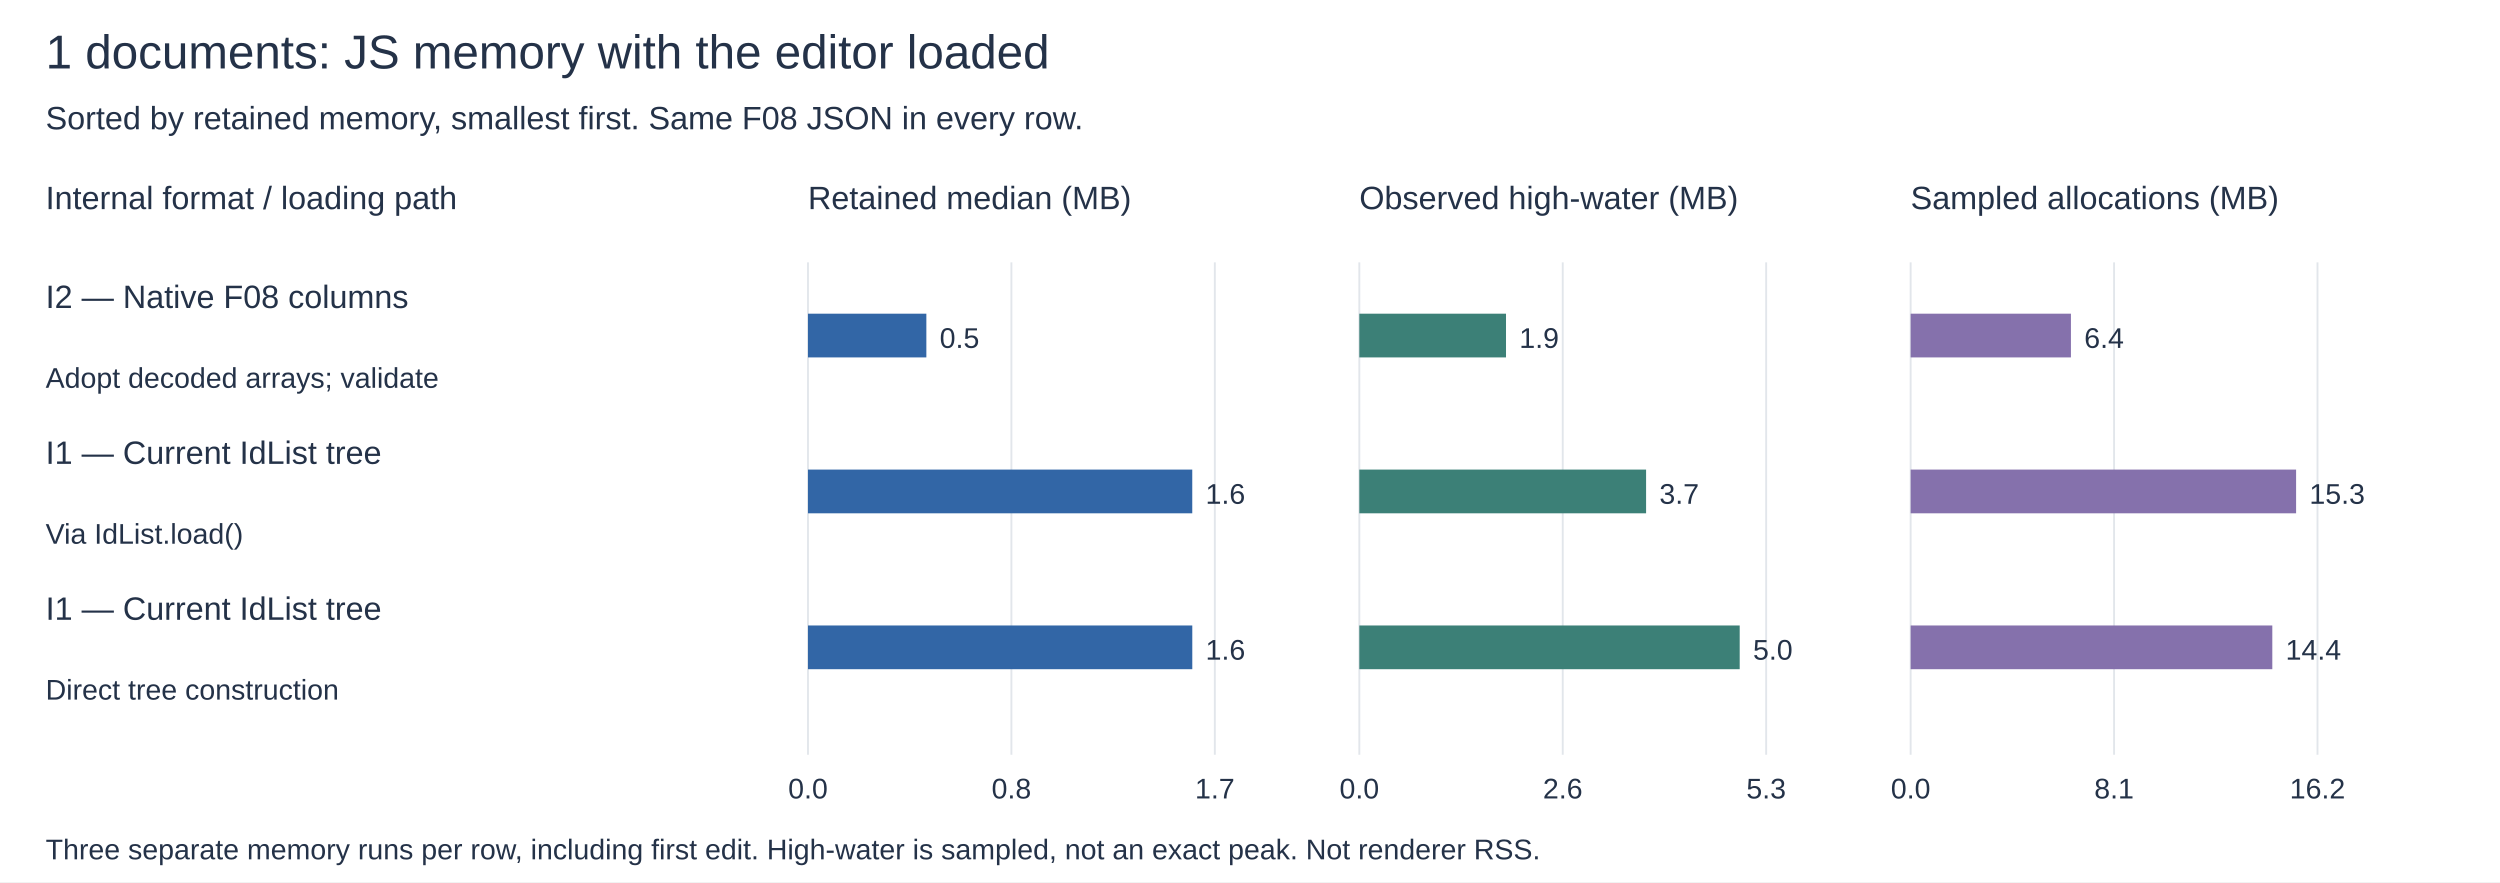
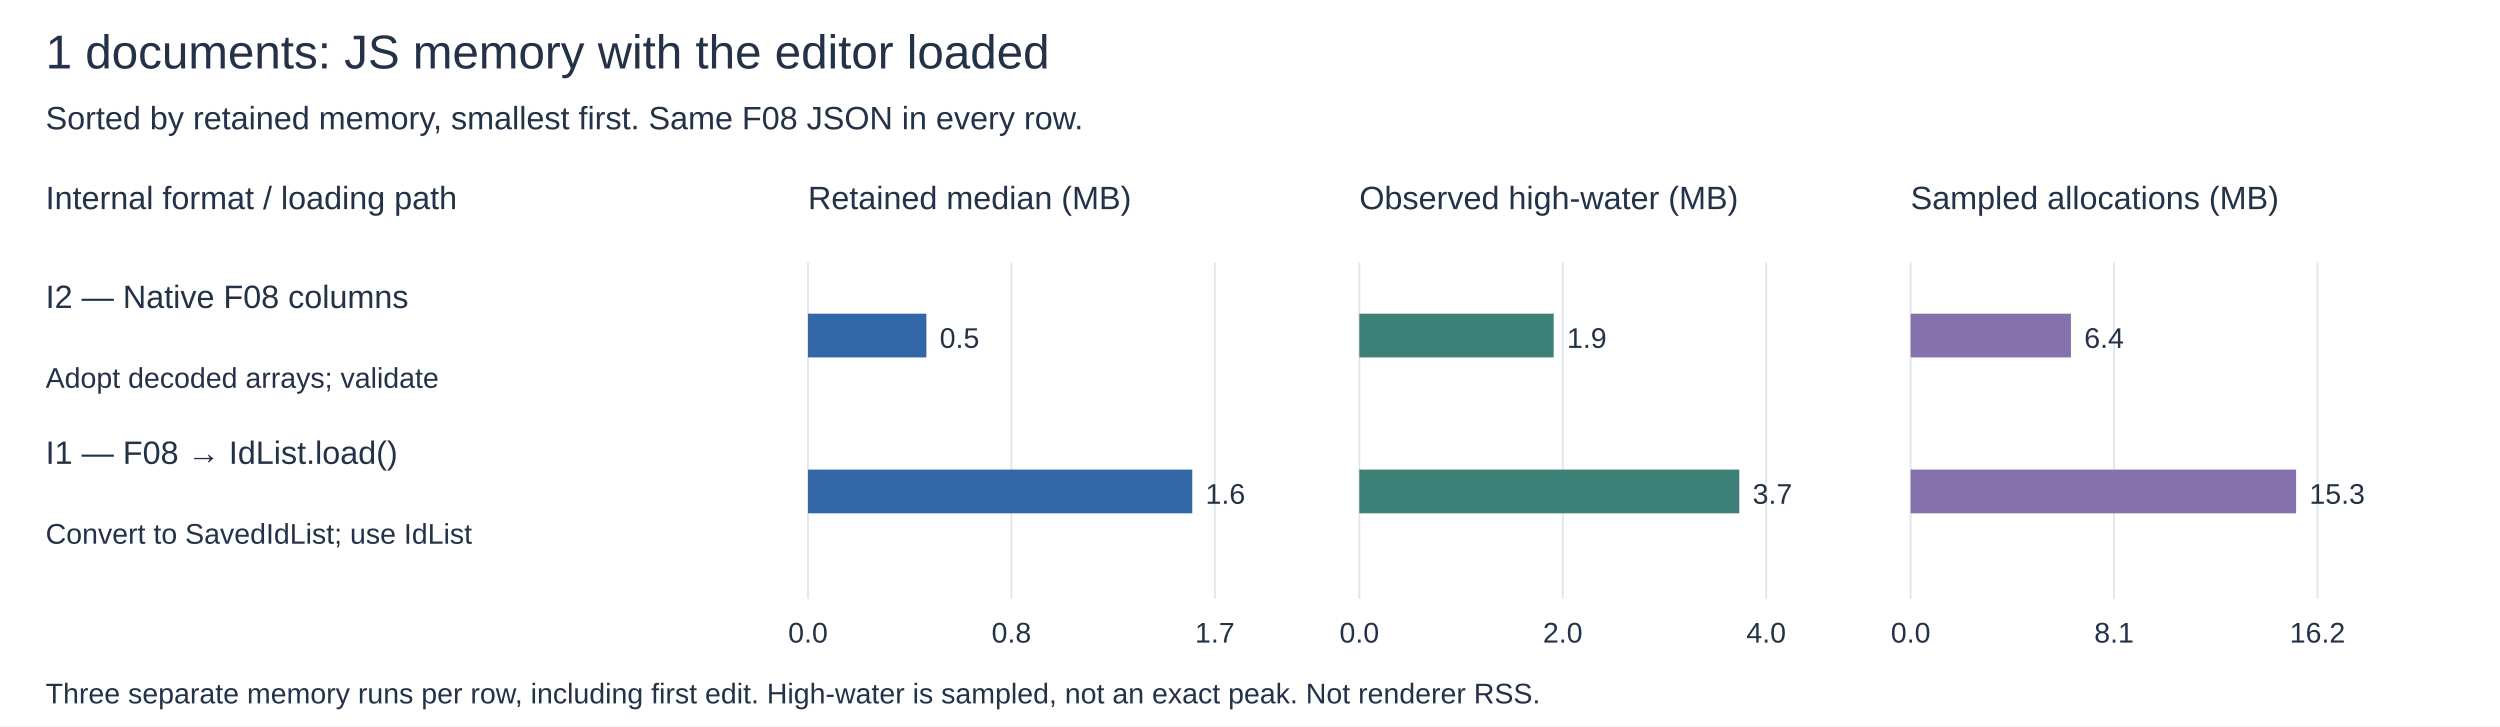
- <svg xmlns="http://www.w3.org/2000/svg" width="1315" height="464" viewBox="0 0 1315 464" role="img" aria-labelledby="title desc">
+ <svg xmlns="http://www.w3.org/2000/svg" width="1315" height="382" viewBox="0 0 1315 382" role="img" aria-labelledby="title desc">
  <style>text{font:17px Arial,Helvetica,sans-serif;fill:#243248}.small{font-size:15px}.title{font-size:25px;font-weight:500}</style>
-   <rect width="1315" height="464" fill="white" />
+   <rect width="1315" height="382" fill="white" />
  <text x="24" y="36" class="title">1 documents: JS memory with the editor loaded</text>
  <text x="24" y="68">Sorted by retained memory, smallest first. Same F08 JSON in every row.</text>
  <text x="24" y="110">Internal format / loading path</text>
  <text x="425" y="110">Retained median (MB)</text>
-   <line x1="425" x2="425" y1="138" y2="397" stroke="#e2e6eb" />
-   <text x="425" y="420" class="small" text-anchor="middle">0.0</text>
-   <line x1="532" x2="532" y1="138" y2="397" stroke="#e2e6eb" />
-   <text x="532" y="420" class="small" text-anchor="middle">0.8</text>
-   <line x1="639" x2="639" y1="138" y2="397" stroke="#e2e6eb" />
-   <text x="639" y="420" class="small" text-anchor="middle">1.7</text>
+   <line x1="425" x2="425" y1="138" y2="315" stroke="#e2e6eb" />
+   <text x="425" y="338" class="small" text-anchor="middle">0.0</text>
+   <line x1="532" x2="532" y1="138" y2="315" stroke="#e2e6eb" />
+   <text x="532" y="338" class="small" text-anchor="middle">0.8</text>
+   <line x1="639" x2="639" y1="138" y2="315" stroke="#e2e6eb" />
+   <text x="639" y="338" class="small" text-anchor="middle">1.7</text>
  <rect x="425" y="165" width="62.264" height="23" fill="#3266a6" />
  <text x="494.264" y="183" class="small">0.5</text>
  <rect x="425" y="247" width="202.129" height="23" fill="#3266a6" />
  <text x="634.129" y="265" class="small">1.6</text>
-   <rect x="425" y="329" width="202.146" height="23" fill="#3266a6" />
-   <text x="634.146" y="347" class="small">1.6</text>
  <text x="715" y="110">Observed high-water (MB)</text>
-   <line x1="715" x2="715" y1="138" y2="397" stroke="#e2e6eb" />
-   <text x="715" y="420" class="small" text-anchor="middle">0.0</text>
-   <line x1="822" x2="822" y1="138" y2="397" stroke="#e2e6eb" />
-   <text x="822" y="420" class="small" text-anchor="middle">2.6</text>
-   <line x1="929" x2="929" y1="138" y2="397" stroke="#e2e6eb" />
-   <text x="929" y="420" class="small" text-anchor="middle">5.3</text>
-   <rect x="715" y="165" width="77.159" height="23" fill="#3c8077" />
-   <text x="799.159" y="183" class="small">1.9</text>
-   <rect x="715" y="247" width="150.841" height="23" fill="#3c8077" />
-   <text x="872.841" y="265" class="small">3.7</text>
-   <rect x="715" y="329" width="200.082" height="23" fill="#3c8077" />
-   <text x="922.082" y="347" class="small">5.0</text>
+   <line x1="715" x2="715" y1="138" y2="315" stroke="#e2e6eb" />
+   <text x="715" y="338" class="small" text-anchor="middle">0.0</text>
+   <line x1="822" x2="822" y1="138" y2="315" stroke="#e2e6eb" />
+   <text x="822" y="338" class="small" text-anchor="middle">2.0</text>
+   <line x1="929" x2="929" y1="138" y2="315" stroke="#e2e6eb" />
+   <text x="929" y="338" class="small" text-anchor="middle">4.0</text>
+   <rect x="715" y="165" width="102.236" height="23" fill="#3c8077" />
+   <text x="824.236" y="183" class="small">1.9</text>
+   <rect x="715" y="247" width="199.865" height="23" fill="#3c8077" />
+   <text x="921.865" y="265" class="small">3.7</text>
  <text x="1005" y="110">Sampled allocations (MB)</text>
-   <line x1="1005" x2="1005" y1="138" y2="397" stroke="#e2e6eb" />
-   <text x="1005" y="420" class="small" text-anchor="middle">0.0</text>
-   <line x1="1112" x2="1112" y1="138" y2="397" stroke="#e2e6eb" />
-   <text x="1112" y="420" class="small" text-anchor="middle">8.1</text>
-   <line x1="1219" x2="1219" y1="138" y2="397" stroke="#e2e6eb" />
-   <text x="1219" y="420" class="small" text-anchor="middle">16.2</text>
+   <line x1="1005" x2="1005" y1="138" y2="315" stroke="#e2e6eb" />
+   <text x="1005" y="338" class="small" text-anchor="middle">0.0</text>
+   <line x1="1112" x2="1112" y1="138" y2="315" stroke="#e2e6eb" />
+   <text x="1112" y="338" class="small" text-anchor="middle">8.1</text>
+   <line x1="1219" x2="1219" y1="138" y2="315" stroke="#e2e6eb" />
+   <text x="1219" y="338" class="small" text-anchor="middle">16.2</text>
  <rect x="1005" y="165" width="84.309" height="23" fill="#8571ac" />
  <text x="1096.309" y="183" class="small">6.4</text>
  <rect x="1005" y="247" width="202.749" height="23" fill="#8571ac" />
  <text x="1214.749" y="265" class="small">15.3</text>
-   <rect x="1005" y="329" width="190.235" height="23" fill="#8571ac" />
-   <text x="1202.235" y="347" class="small">14.4</text>
  <text x="24" y="162">I2 — Native F08 columns</text>
  <text x="24" y="204" class="small">Adopt decoded arrays; validate</text>
-   <text x="24" y="244">I1 — Current IdList tree</text>
-   <text x="24" y="286" class="small">Via IdList.load()</text>
-   <text x="24" y="326">I1 — Current IdList tree</text>
-   <text x="24" y="368" class="small">Direct tree construction</text>
-   <text x="24" y="452" class="small">Three separate memory runs per row, including first edit. High-water is sampled, not an exact peak. Not renderer RSS.</text>
+   <text x="24" y="244">I1 — F08 → IdList.load()</text>
+   <text x="24" y="286" class="small">Convert to SavedIdList; use IdList</text>
+   <text x="24" y="370" class="small">Three separate memory runs per row, including first edit. High-water is sampled, not an exact peak. Not renderer RSS.</text>
</svg>
